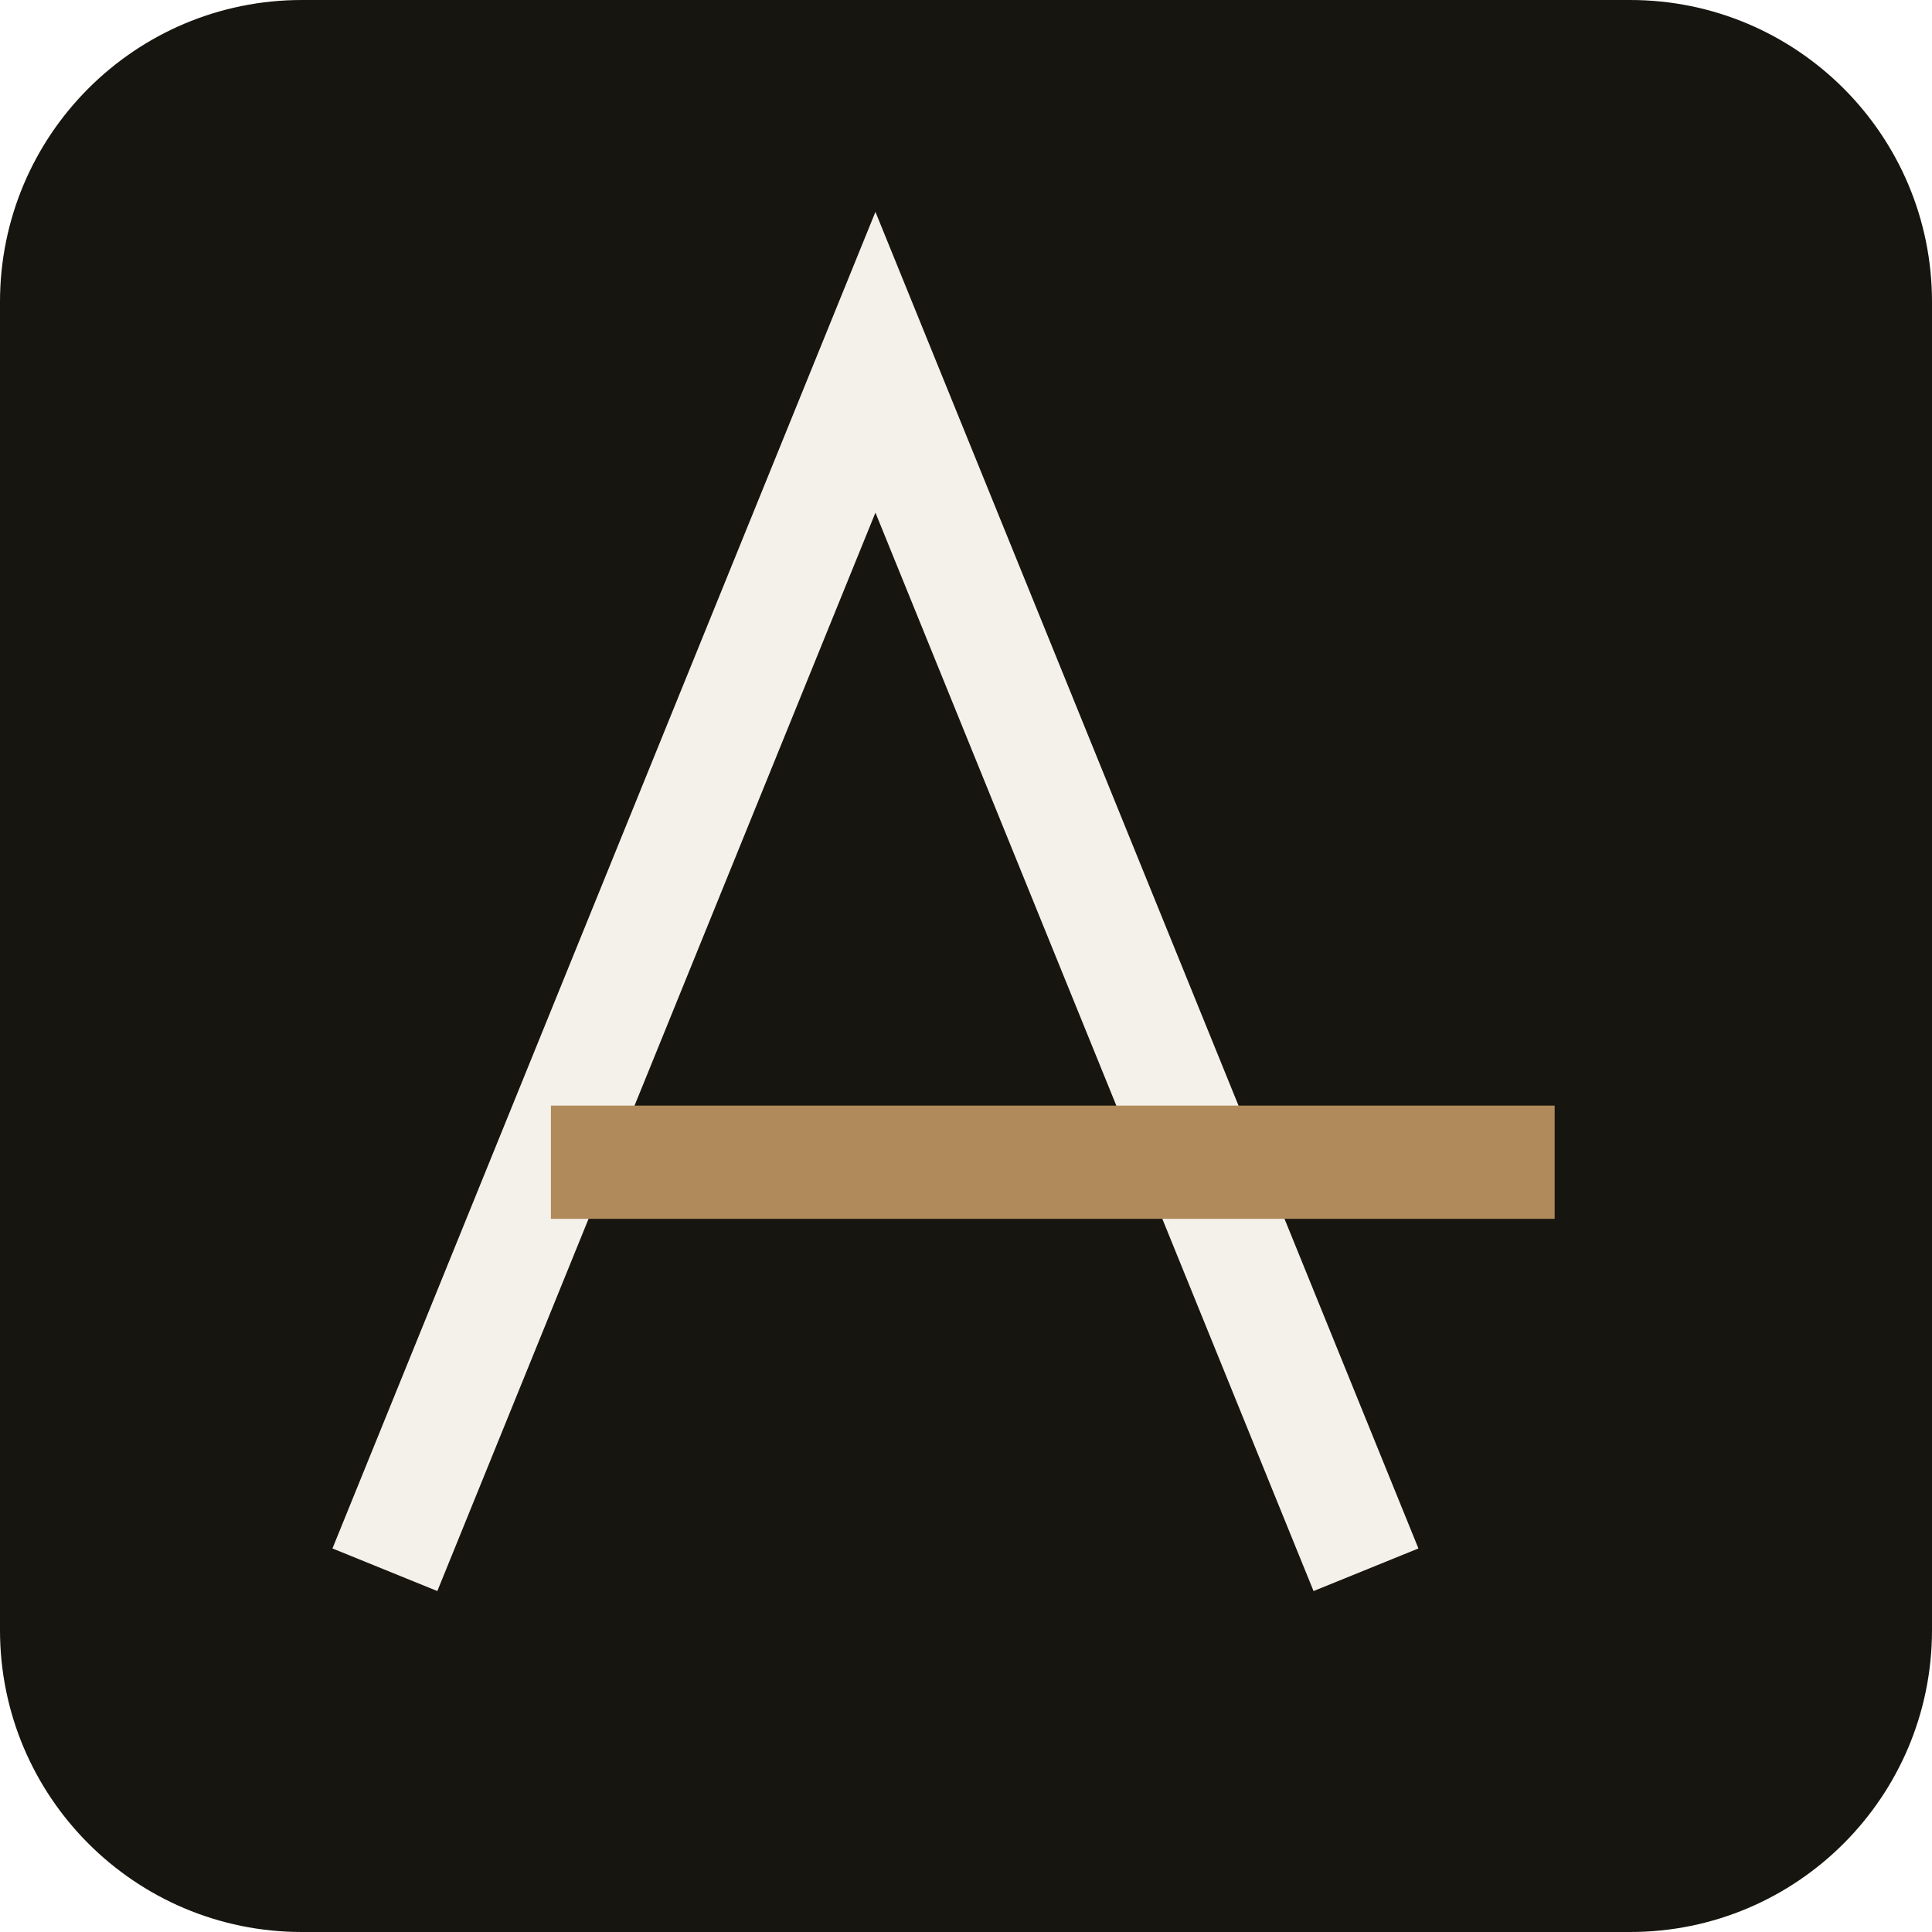
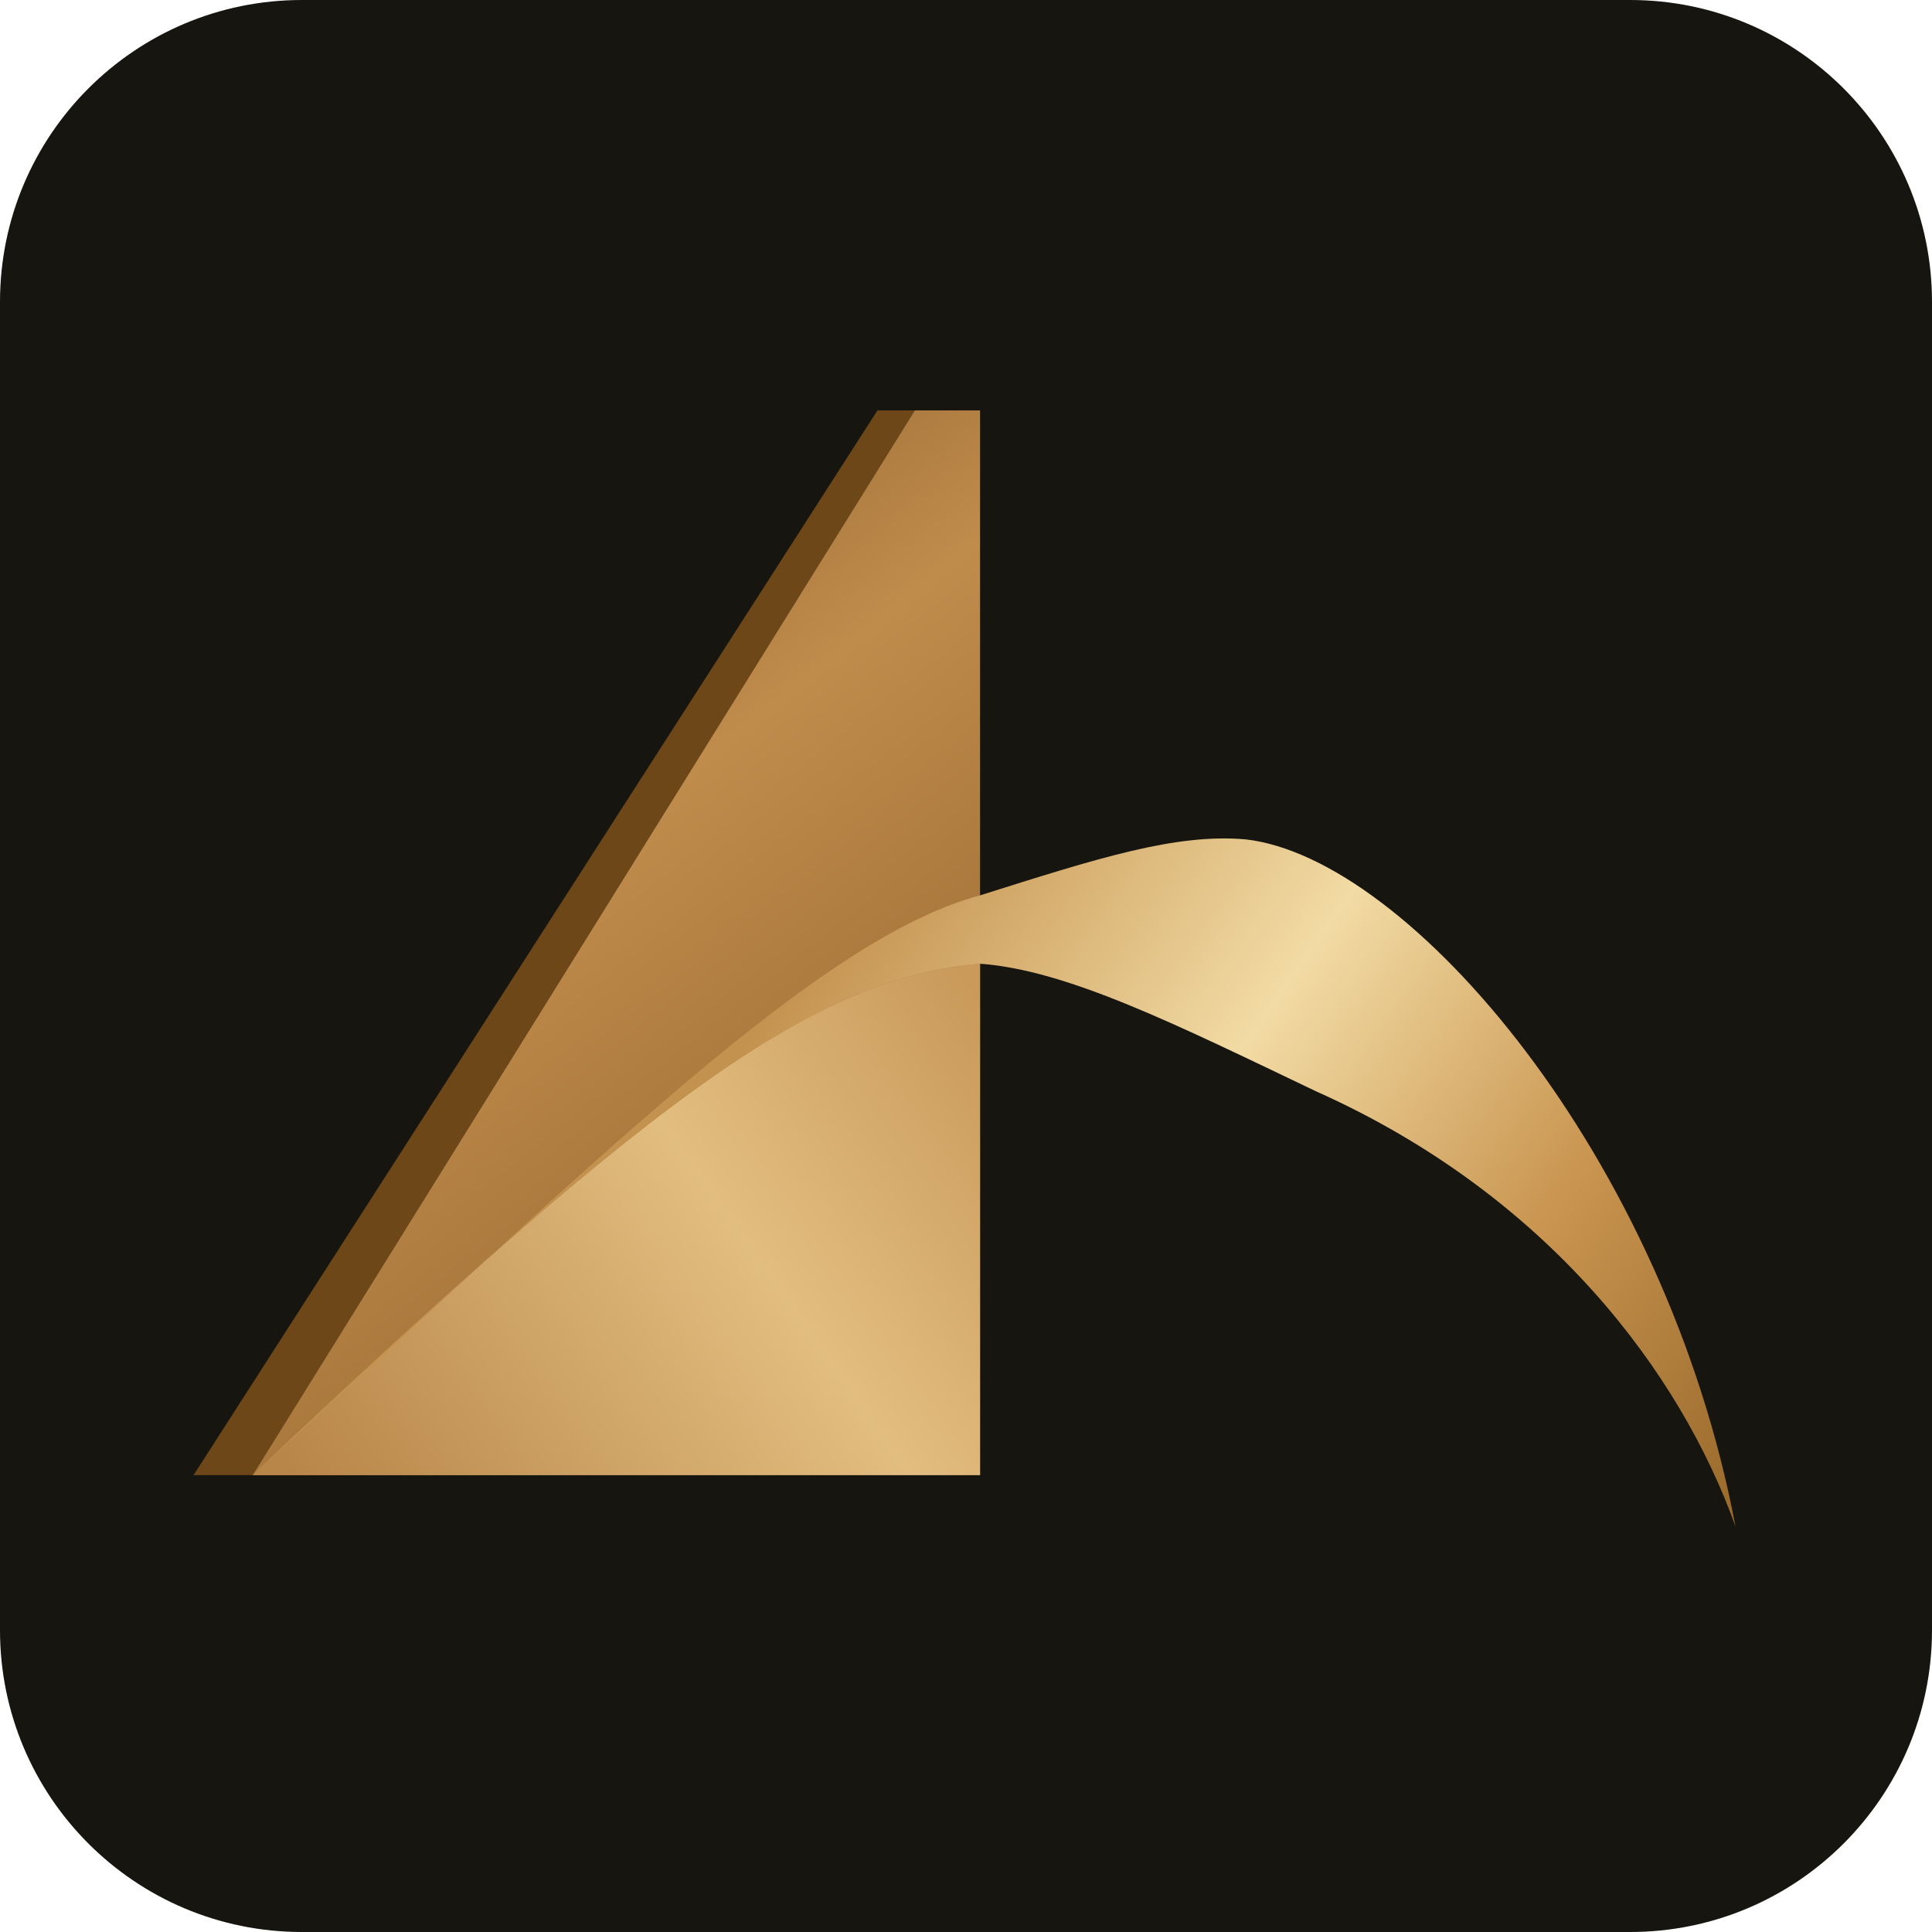
<svg xmlns="http://www.w3.org/2000/svg" viewBox="0 0 64 64">
  <rect width="64" height="64" rx="10" fill="#17150f" />
-   <g transform="translate(4 7) scale(1.25)" fill="none" stroke-width="3">
-     <path d="M7 36 20 4l13 32" stroke="#f4f1eb" stroke-miterlimit="10" />
-     <path d="M11.4 25.2H38" stroke="#b08a5b" />
+   <defs>
+     <linearGradient id="t" gradientUnits="userSpaceOnUse" x1="200" y1="120" x2="660" y2="700">
+       <stop offset="0" stop-color="#7d5220" />
+       <stop offset="0.45" stop-color="#c08c4c" />
+       <stop offset="1" stop-color="#8f6129" />
+     </linearGradient>
+     <linearGradient id="b" gradientUnits="userSpaceOnUse" x1="200" y1="790" x2="640" y2="480">
+       <stop offset="0" stop-color="#b88648" />
+       <stop offset="0.6" stop-color="#e2bd80" />
+       <stop offset="1" stop-color="#c99a5a" />
+     </linearGradient>
+     <linearGradient id="r" gradientUnits="userSpaceOnUse" x1="560" y1="420" x2="1130" y2="820">
+       <stop offset="0" stop-color="#c4924f" />
+       <stop offset="0.38" stop-color="#f2dba4" />
+       <stop offset="0.7" stop-color="#c99550" />
+       <stop offset="1" stop-color="#9a6a2c" />
+     </linearGradient>
+   </defs>
+   <g transform="translate(6.00 13.08) scale(0.05149) translate(-130 -100)">
+     <path d="M578 110H602L176 795H138Z" fill="#6e4718" />
+     <path d="M602 110H644V795H176Z" fill="url(#t)" />
+     <path d="M176 795C440 545 540 475 644 466V795Z" fill="url(#b)" />
+     <path d="M176 795C400 590 540 450 644 422C720 398 770 382 815 386C920 398 1085 590 1130 828C1095 730 1010 615 860 548C770 505 700 470 644 466C540 475 440 545 176 795Z" fill="url(#r)" />
  </g>
</svg>
